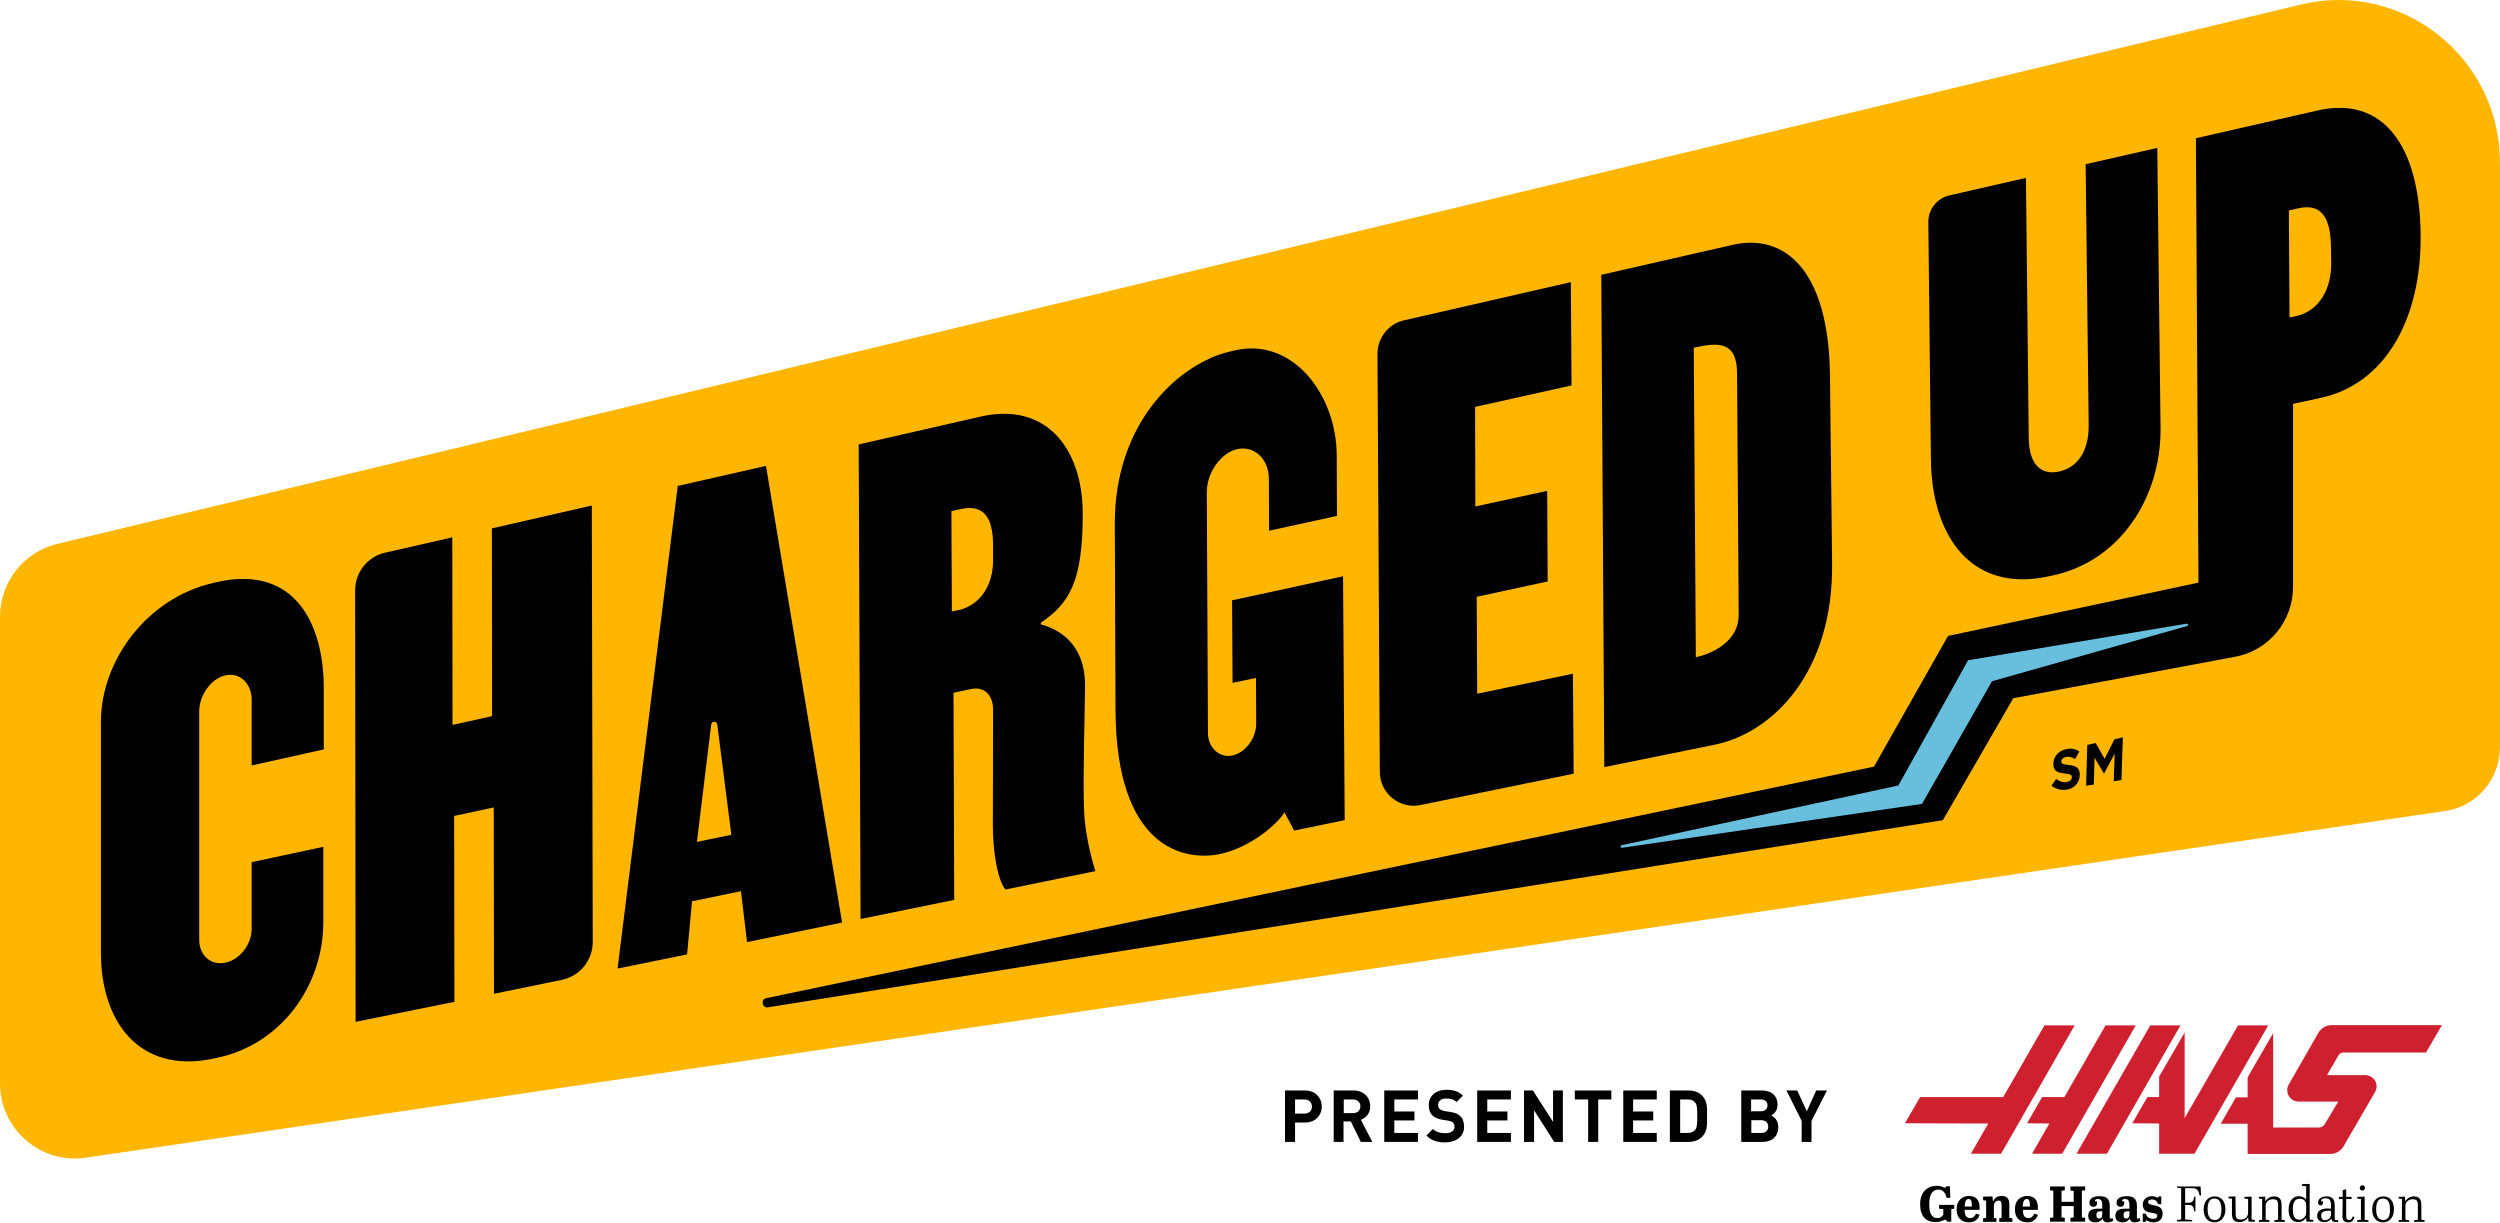
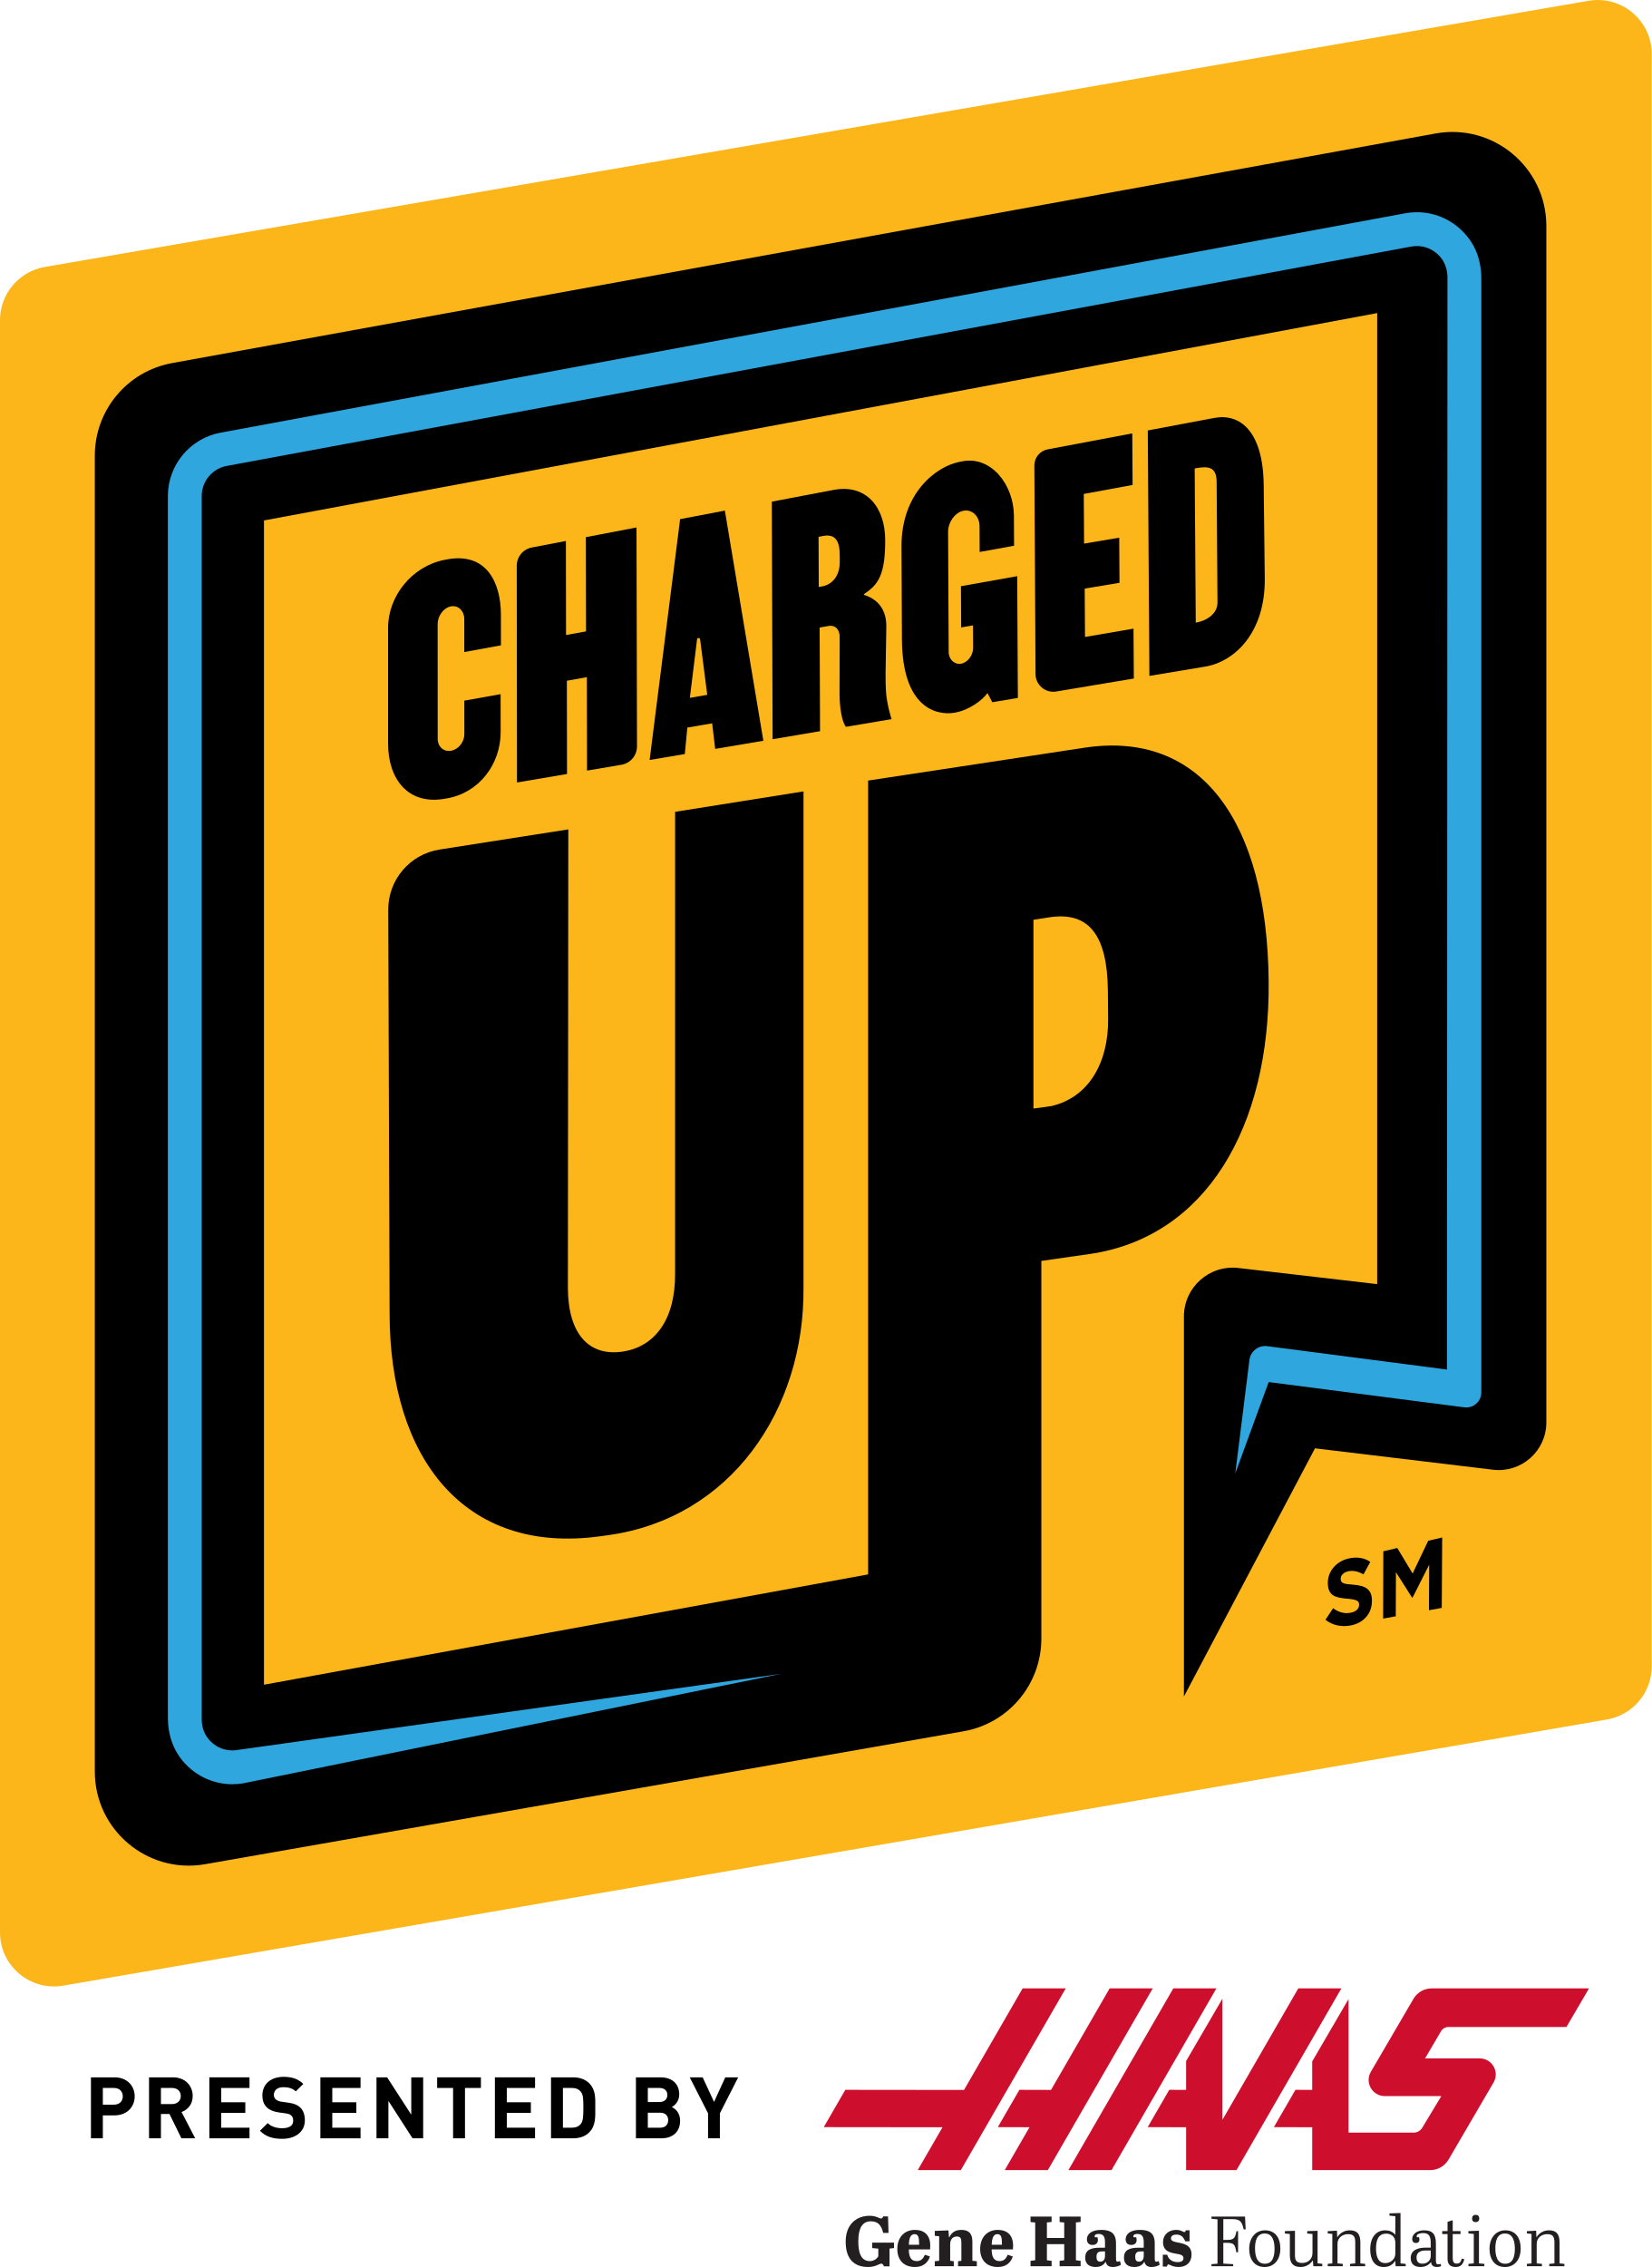
- <svg xmlns="http://www.w3.org/2000/svg" version="1.1" id="a" x="0px" y="0px" viewBox="0 0 452 221" xml:space="preserve" width="452" height="221">
-   <defs id="defs113" />
-   <style type="text/css" id="style2">
- 	.st0{fill:#FFB600;}
- 	.st1{fill:#68BFDD;}
- 	.st2{fill:#CE202F;}
- </style>
-   <path class="st0" d="M 10.328,98.346 416.023,0.812 C 434.35,-3.581 452,10.407 452,29.428 V 135.066 c 0,5.8 -4.233,10.747 -9.904,11.557 L 15.449,209.315 C 7.322,210.509 0,204.154 0,195.881 V 111.567 C 0,105.255 4.275,99.796 10.328,98.346 Z" id="path4" style="stroke-width:0.425" />
-   <g id="g20" transform="matrix(0.4232606,0,0,0.4264735,-4.78284,-2.983902)">
-     <path d="m 118.8,331.5 v -27.9 c 0,-6.7 -5,-11.7 -11.2,-10.3 -6.2,1.4 -11.2,8.5 -11.2,15.2 v 96.9 c 0,6.7 5,11 11.2,9.7 6.2,-1.3 11.2,-7.7 11.2,-14.4 v -28.2 l 30.6,-6.5 v 32 c 0,26.7 -17.8,51.8 -45.6,57.5 l -1.9,0.4 C 71,462.1 54.4,440.5 54.4,410.8 v -97.7 c 0,-26.3 19.9,-52.5 47.7,-58.9 l 1.6,-0.4 c 34,-7.7 45.9,18.3 45.9,44.9 v 26 z" id="path6" />
-     <path d="m 251.3,422.4 -29,5.9 -0.1,-79 -16.9,3.6 0.1,78.8 -42.2,8.5 -0.2,-182.9 c 0,-7.7 5.3,-14.3 12.8,-16 l 28.7,-6.5 0.1,79.5 16.9,-3.7 -0.1,-79.6 42.7,-9.7 0.4,185 c 0,7.8 -5.5,14.5 -13.2,16.1 z" id="path8" />
-     <path d="m 330.4,406.4 -2.6,-21.6 -20.9,4.3 -2.1,22.5 -29.7,6 25.7,-204.6 37.7,-8.5 32.5,193.6 z m -15.3,-92.3 -6.1,49.8 14.7,-3 -6,-46.7 c -0.2,-1.6 -2.4,-1.6 -2.6,-0.1 z" id="path10" />
-     <path d="m 378.1,195.4 52.1,-11.8 c 27.8,-6.3 43.4,13.3 43.6,40.7 0.1,29.5 -5.8,38.5 -17.9,46.7 v 0.7 c 12.2,3.3 19.1,12.4 18.9,26.5 -0.8,40.9 -0.7,44.7 -0.4,52.7 0.4,11.9 4.8,25.4 4.8,25.4 l -38.4,7.8 c -3.8,-4.5 -5.4,-17.8 -5.4,-27.2 l 0.1,-49 c 0,-6.3 -3.8,-10 -9.4,-8.8 l -7.5,1.6 0.3,87.8 -40,8.1 z m 43.7,70 c 8.7,-2.6 13.7,-10.7 13.7,-20.8 v -6.3 c 0,-12.6 -4.4,-17.5 -13.8,-15.5 l -4,0.9 0.2,42.5 z" id="path12" />
-     <path d="m 585.7,354.7 -21.6,4.4 -4.1,-7.7 c -4,6.1 -15.6,15.2 -27.8,17.7 -15,3 -44.1,-2.3 -44.4,-61 l -0.3,-78.7 c -0.2,-44.3 28.4,-68.7 49.3,-73.4 l 2.2,-0.5 c 24.3,-5.5 43.2,18.6 43.3,44.6 l 0.1,25.6 -29,6.3 -0.1,-22 c 0,-8.5 -6.3,-14.2 -13.5,-12.6 -6.9,1.5 -13.1,10 -13,18.4 l 0.5,102 c 0,6.3 5,10.6 10.4,9.5 5.6,-1.2 10.3,-7.4 10.2,-13.8 l -0.1,-19.1 -10,2.1 -0.2,-35 47.4,-10.2 z" id="path14" />
-     <path d="m 641.5,221.7 30.7,-6.6 0.2,38.4 -30.3,6.5 0.2,41.1 40.9,-8.5 0.3,42.4 -65.5,13.3 c -8.9,1.8 -17.3,-5 -17.3,-14.1 l -1,-177.2 c 0,-6.8 4.7,-12.7 11.3,-14.2 l 71.3,-16.2 0.3,43.8 -41.2,9.1 z" id="path16" />
-     <path d="m 793.9,245.5 c 0.7,46.5 -25.4,72.2 -50.1,77.2 l -47.2,9.5 -1.3,-208.7 56.1,-12.7 c 21.5,-4.9 41.3,9.6 41.6,56.2 z m -58.2,40.1 c 8.7,-1.8 18.4,-7.8 18.3,-17.9 l -0.7,-102.5 c -0.1,-13.4 -7.6,-13.2 -18.5,-10.8 z" id="path18" />
+ <svg xmlns="http://www.w3.org/2000/svg" id="Layer_1" data-name="Layer 1" viewBox="0 0 556.364 763.513">
+   <defs>
+     <style>
+       .cls-1 {
+         fill: #fcb619;
+       }
+ 
+       .cls-2 {
+         fill: #ce0e2d;
+       }
+ 
+       .cls-3 {
+         fill: #2fa6de;
+       }
+ 
+       .cls-4 {
+         fill: #231f20;
+       }
+     </style>
+   </defs>
+   <path class="cls-1" d="m541.247,579.119L21.304,668.754c-11.13,1.919-21.304-6.652-21.304-17.946V107.85c0-8.864,6.382-16.44,15.117-17.946L535.059.27c11.13-1.919,21.304,6.652,21.304,17.946v542.958c0,8.864-6.382,16.44-15.117,17.946Z" />
+   <path d="m191.284,433.965c.126,15.518,7.242,22.81,18.252,21.271,11.012-1.538,17.988-10.812,17.858-26.357l.007-155.463,43.248-6.877-.004,167.188c.356,41.017-24.473,77.665-65.891,83.324l-2.644.362c-45.825,6.29-70.88-26.401-70.88-75.097l-.453-135.93c-.034-10.094,7.306-18.701,17.279-20.263l43.37-6.789-.142,154.63Z" />
+   <path d="m483.516,44.963L57.951,122.287c-15.065,2.737-26.016,15.858-26.016,31.169v443.195c0,19.683,17.761,34.602,37.148,31.204l255.468-44.773c15.155-2.656,26.211-15.818,26.211-31.204v-127.205l16.186-2.32c39.178-5.6,60.858-42.726,60.381-91.885-.523-53.866-22.837-84.556-61.968-78.654l-72.953,11.08v267.359l-203.492,37.153V175.282l374.963-69.837v327.042l-46.754-5.434c-9.768-1.135-18.342,6.5-18.342,16.333v127.985l44.147-83.582,59.967,7.203c9.554,1.148,17.963-6.312,17.963-15.934V76.132c0-19.763-17.898-34.702-37.343-31.169Zm-129.957,263.965c13.195-1.961,19.436,5.993,19.612,24.774l.088,9.391c.142,15.129-6.801,26.587-19.113,29.426l-6.049.834v-63.574l5.463-.851Z" />
+   <g>
+     <path d="m156.391,219.607l-.008-11.133c-.002-2.683-1.997-4.723-4.488-4.254-2.492.468-4.484,3.251-4.482,5.927l.018,38.667c.001,2.676,1.998,4.469,4.493,4.034,2.495-.435,4.489-2.929,4.487-5.611l-.008-11.267,12.219-2.183.013,12.784c.011,10.632-7.094,20.451-18.2,22.338l-.749.127c-12.354,2.1-18.968-6.763-18.968-18.616v-39.022c0-10.521,7.969-20.713,19.052-22.847l.623-.12c13.573-2.61,18.316,7.92,18.327,18.552l.011,10.363-12.338,2.26Z" />
+     <path d="m209.321,257.567l-11.595,1.966-.056-31.468-6.733,1.201.051,31.411-16.846,2.861-.085-72.951c-.004-3.051,2.111-5.625,5.091-6.195l11.465-2.195.051,31.68,6.73-1.229-.057-31.738,17.06-3.261.165,73.686c.007,3.107-2.186,5.716-5.24,6.233Z" />
+     <path d="m240.902,252.221l-1.024-8.611-8.359,1.433-.85,8.908-11.855,2.007,10.275-81.116,15.068-2.873,12.967,77.511-16.222,2.74Zm-6.11-36.911l-2.426,19.726,5.862-1.021-2.403-18.674c-.078-.608-.959-.635-1.033-.032Z" />
+     <path d="m259.971,168.958l20.796-3.955c11.082-2.105,17.349,5.908,17.396,16.775.051,11.703-2.304,15.195-7.155,18.298v.278c4.872,1.493,7.633,5.181,7.533,10.776-.304,16.226-.297,17.758-.158,20.941.146,4.716,1.918,10.134,1.918,10.134l-15.349,2.584c-1.506-1.829-2.151-7.135-2.166-10.881l.047-19.447c-.01-2.498-1.513-4.035-3.757-3.636l-2.992.532.133,34.904-15.973,2.694-.273-79.996Zm17.431,28.438c3.489-.911,5.471-4.048,5.455-8.072l-.01-2.498c-.02-4.995-1.773-7.03-5.51-6.335l-1.619.301.064,16.897,1.62-.294Z" />
+     <path d="m342.853,235.058l-8.61,1.444-1.64-3.101c-1.611,2.381-6.215,5.824-11.081,6.639-5.99,1.004-17.616-1.514-17.721-24.813l-.141-31.251c-.079-17.579,11.344-26.87,19.687-28.453l.871-.165c9.713-1.842,17.245,8.014,17.301,18.299l.055,10.144-11.59,2.1-.045-8.709c-.017-3.371-2.523-5.719-5.388-5.188-2.741.508-5.218,3.772-5.202,7.133l.198,40.485c.012,2.521,2.019,4.28,4.139,3.916,2.245-.386,4.106-2.813,4.093-5.34l-.039-7.581-3.99.698-.069-13.884,18.947-3.382.224,41.009Z" />
+     <path d="m365.15,183.082l11.839-1.995.095,15.201-11.718,1.939.098,16.301,16.34-2.803.108,16.796-26.179,4.38c-3.569.598-6.909-2.21-6.929-5.825l-.394-70.273c-.015-2.693,1.858-4.967,4.504-5.467l28.47-5.372.111,17.366-16.444,3.027.1,16.726Z" />
+     <path d="m426.013,194.646c.262,18.403-10.16,28.21-20.018,29.853l-18.843,3.145-.54-82.667,22.415-4.219c8.592-1.615,16.493,4.396,16.63,22.82l.356,31.068Zm-23.244,15.062c3.492-.596,7.348-2.833,7.32-6.847l-.287-40.572c-.038-5.305-3.031-5.328-7.391-4.525l.358,51.944Z" />
  </g>
-   <path d="m 366.798,79.198 c 0.042,4.691 2.159,6.781 5.46,6.056 3.301,-0.682 5.418,-3.625 5.375,-8.359 l -0.55,-47.211 12.952,-2.943 0.593,50.75 c 0.085,12.453 -7.322,24.096 -19.766,26.612 l -0.804,0.171 C 356.301,107.089 349.19,96.811 349.105,82.908 l -0.466,-42.69 c -0.042,-2.346 1.566,-4.393 3.852,-4.904 l 13.798,-3.156 z" id="path22" style="stroke-width:0.425" />
-   <path d="m 419.07,19.96 -22.052,5.032 0.466,80.348 -45.289,9.638 -13.375,23.627 -200.372,41.88 c -1.016,0.341 -0.55,1.919 0.508,1.621 l 212.308,-33.819 12.74,-22.049 40.167,-7.506 c 6.053,-1.151 10.412,-6.44 10.412,-12.624 V 73.014 l 4.952,-1.066 c 11.767,-2.516 18.243,-14.33 18.116,-29.341 -0.127,-16.419 -6.857,-25.29 -18.581,-22.646 z m -3.386,37.061 -1.735,0.384 -0.127,-19.362 1.735,-0.384 c 3.979,-0.896 5.841,1.407 5.883,7.122 l 0.042,2.857 c 0,4.606 -2.074,8.231 -5.799,9.382 z" id="path24" style="stroke-width:0.425" />
-   <path class="st1" d="m 395.325,112.761 -39.49,6.61 -12.613,22.646 -50.029,10.79 c -0.296,0.085 -0.212,0.512 0.085,0.469 l 54.22,-7.932 12.655,-22.177 35.258,-9.979 c 0.296,-0.043 0.212,-0.469 -0.085,-0.426 z" id="path26" style="stroke-width:0.425" />
-   <g id="g50" transform="matrix(0.4232606,0,0,0.4264735,-4.78284,-2.983902)">
-     <path d="m 568.7,482.9 h -4.2 v 8.2 h -4.3 v -21.8 h 8.5 c 4.5,0 7.2,3.1 7.2,6.8 0,3.7 -2.7,6.8 -7.2,6.8 z m -0.2,-9.8 h -4 v 6 h 4 c 1.9,0 3.2,-1.2 3.2,-3 0,-1.8 -1.3,-3 -3.2,-3 z" id="path28" />
-     <path d="m 592.6,491.1 -4.3,-8.7 h -3.1 v 8.7 H 581 v -21.8 h 8.5 c 4.4,0 7.1,3 7.1,6.7 0,3.1 -1.9,5 -4,5.7 l 4.9,9.4 z m -3.3,-18 h -4 v 5.8 h 4 c 1.9,0 3.1,-1.2 3.1,-2.9 0,-1.7 -1.3,-2.9 -3.1,-2.9 z" id="path30" />
-     <path d="M 602.6,491.1 V 469.3 H 617 v 3.8 h -10.1 v 5.1 h 8.6 v 3.8 h -8.6 v 5.3 H 617 v 3.8 z" id="path32" />
-     <path d="m 628.6,491.3 c -3.3,0 -5.8,-0.7 -8,-2.9 l 2.8,-2.8 c 1.4,1.4 3.2,1.8 5.3,1.8 2.5,0 3.9,-1 3.9,-2.7 0,-0.8 -0.2,-1.4 -0.7,-1.8 -0.4,-0.4 -0.9,-0.6 -1.9,-0.8 l -2.6,-0.4 c -1.9,-0.3 -3.2,-0.9 -4.2,-1.8 -1,-1 -1.6,-2.5 -1.6,-4.3 0,-3.9 2.9,-6.6 7.6,-6.6 3,0 5.2,0.7 7,2.5 l -2.7,2.7 c -1.4,-1.3 -3,-1.5 -4.5,-1.5 -2.3,0 -3.4,1.2 -3.4,2.8 0,0.5 0.2,1.1 0.6,1.6 0.4,0.4 1.1,0.7 2,0.9 l 2.6,0.4 c 2,0.3 3.2,0.8 4.2,1.7 1.2,1.1 1.7,2.7 1.7,4.6 0,4.2 -3.5,6.6 -8.1,6.6 z" id="path34" />
-     <path d="m 642.3,491.1 v -21.8 h 14.4 v 3.8 h -10.1 v 5.1 h 8.6 v 3.8 h -8.6 v 5.3 h 10.1 v 3.8 z" id="path36" />
-     <path d="m 675.2,491.1 -8.6,-13.4 v 13.4 h -4.3 v -21.8 h 3.8 l 8.6,13.3 v -13.3 h 4.2 v 21.8 z" id="path38" />
-     <path d="m 694,473.1 v 18 h -4.3 v -18 H 684 v -3.8 h 15.6 v 3.8 z" id="path40" />
-     <path d="M 704.7,491.1 V 469.3 H 719 v 3.8 h -10.1 v 5.1 h 8.6 v 3.8 h -8.6 v 5.3 H 719 v 3.8 z" id="path42" />
-     <path d="m 738.3,489 c -1.4,1.4 -3.5,2.1 -5.8,2.1 h -7.9 v -21.8 h 7.9 c 2.3,0 4.3,0.6 5.8,2.1 2.5,2.5 2.2,5.5 2.2,8.7 0,3.2 0.3,6.5 -2.2,8.9 z m -2.9,-14.6 c -0.7,-0.9 -1.7,-1.3 -3.2,-1.3 H 729 v 14.2 h 3.2 c 1.5,0 2.5,-0.5 3.2,-1.3 0.8,-1 0.9,-2.5 0.9,-5.8 0,-3.3 -0.1,-4.8 -0.9,-5.8 z" id="path44" />
-     <path d="m 764.2,491.1 h -9.1 v -21.8 h 8.8 c 4.3,0 6.7,2.4 6.7,6.1 0,2.4 -1.6,4 -2.7,4.5 1.3,0.6 3,2 3,4.9 0,4.1 -2.8,6.3 -6.7,6.3 z m -0.7,-18 h -4.2 v 5 h 4.2 c 1.8,0 2.8,-1 2.8,-2.5 0,-1.5 -1,-2.5 -2.8,-2.5 z m 0.3,8.8 h -4.4 v 5.4 h 4.4 c 1.9,0 2.8,-1.2 2.8,-2.7 0,-1.5 -0.9,-2.6 -2.8,-2.7 z" id="path46" />
-     <path d="m 785.1,482.2 v 8.9 h -4.2 v -8.9 l -6.5,-12.9 h 4.6 l 4.1,8.8 4,-8.8 h 4.6 z" id="path48" />
+   <g>
+     <path d="m446.462,545.527l2.571-3.88c1.779,1.272,3.642,1.946,5.9,1.512,1.779-.341,2.853-1.342,2.856-2.645v-.064c.002-1.239-.675-1.738-3.979-2.017-3.985-.311-6.556-.989-6.555-5.295v-.062c0-3.935,2.889-7.217,6.939-8.17,2.889-.68,5.35-.238,7.357,1.12l-2.272,4.217c-1.752-.979-3.476-1.416-5.147-1.04-1.67.376-2.547,1.419-2.548,2.483v.063c-.001,1.44.846,1.726,4.267,1.968,4.014.323,6.271,1.483,6.262,5.4v.064c-.011,4.462-3.008,7.51-7.269,8.285-2.991.544-6.01-.058-8.381-1.939Z" />
+     <path d="m465.949,522.464l4.702-1.103,5.167,8.585,5.254-11.029,4.701-1.103-.139,23.715-4.317.788.08-15.333-5.617,11.113-.113.022-5.472-8.612-.054,14.85-4.261.778.069-22.671Z" />
  </g>
-   <g id="g56" transform="matrix(0.4232606,0,0,0.4264735,-4.78284,-2.983902)">
-     <path d="m 887.6,340.1 2,-2.9 c 1.3,1 2.8,1.6 4.5,1.3 1.4,-0.2 2.2,-1 2.2,-2 v 0 c 0,-1 -0.5,-1.3 -3,-1.6 -3,-0.3 -5,-0.9 -4.9,-4.2 v 0 c 0.1,-3 2.3,-5.5 5.5,-6.1 2.2,-0.5 4.1,-0.1 5.6,1 l -1.8,3.2 c -1.3,-0.8 -2.6,-1.2 -3.9,-0.9 -1.3,0.3 -2,1 -2,1.8 v 0 c 0,1.1 0.6,1.3 3.2,1.6 3.1,0.3 4.8,1.3 4.7,4.3 v 0 c -0.1,3.4 -2.5,5.7 -5.7,6.2 -2.3,0.3 -4.6,-0.3 -6.4,-1.7 z" id="path52" />
-     <path d="m 902.9,322.8 3.6,-0.8 3.8,6.7 4.2,-8.3 3.6,-0.8 -0.6,18.1 -3.3,0.5 0.4,-11.7 -4.5,8.4 H 910 l -4,-6.7 -0.3,11.4 -3.3,0.5 z" id="path54" />
+   <path class="cls-3" d="m78.249,600.921c-6.787,0-13.339-3.181-17.591-8.984-2.818-3.846-4.113-8.605-4.113-13.373V167.07c0-10.469,7.471-19.45,17.765-21.355l398.971-73.883c8.365-1.546,16.975,1.871,22.031,9.273,2.522,3.693,3.642,8.172,3.642,12.644v375.213c0,3.055-2.684,5.414-5.714,5.023l-65.905-8.508-11.26,30.787,4.775-38.246c.367-2.941,3.057-5.022,5.996-4.64l60.543,7.884.168-367.714c0-2.536-.77-5.064-2.411-6.998-2.456-2.895-6.164-4.177-9.791-3.512L76.386,156.921c-4.893.906-8.444,5.174-8.444,10.151v411.917c0,2.076.52,4.152,1.676,5.876,2.36,3.518,6.414,5.194,10.384,4.511,0,0,183.777-25.771,182.981-25.618l-181.063,36.852c-1.223.208-2.452.312-3.671.312Z" />
+   <g>
+     <path d="m38.591,712.442h-3.949v7.73h-4.01v-20.536h7.959c4.241,0,6.779,2.914,6.779,6.403s-2.538,6.403-6.779,6.403m-.201-9.229h-3.748v5.623h3.748c1.817,0,2.97-1.123,2.97-2.798s-1.154-2.826-2.97-2.826" />
+     <path d="m61.101,720.172l-4.01-8.192h-2.884v8.192h-4.007v-20.536h8.045c4.183,0,6.663,2.856,6.663,6.289,0,2.884-1.761,4.673-3.751,5.394l4.587,8.853h-4.643Zm-3.115-16.959h-3.779v5.422h3.779c1.759,0,2.912-1.125,2.912-2.711s-1.153-2.711-2.912-2.711" />
+     <polygon points="70.512 720.173 70.512 699.636 84.039 699.636 84.039 703.214 74.522 703.214 74.522 708.031 82.626 708.031 82.626 711.607 74.522 711.607 74.522 716.595 84.039 716.595 84.039 720.173 70.512 720.173" />
+     <path d="m95.068,720.345c-3.113,0-5.479-.663-7.499-2.709l2.597-2.597c1.299,1.299,3.055,1.731,4.96,1.731,2.366,0,3.634-.895,3.634-2.539,0-.722-.201-1.329-.635-1.73-.404-.376-.866-.577-1.817-.719l-2.48-.348c-1.759-.259-3.057-.808-3.979-1.702-.981-.981-1.471-2.307-1.471-4.035,0-3.664,2.711-6.231,7.151-6.231,2.828,0,4.876.691,6.637,2.391l-2.541,2.511c-1.296-1.24-2.854-1.413-4.211-1.413-2.132,0-3.171,1.182-3.171,2.594,0,.521.173,1.07.605,1.471.404.376,1.067.694,1.903.808l2.424.348c1.875.259,3.057.777,3.923,1.583,1.095,1.042,1.586,2.541,1.586,4.358,0,3.979-3.318,6.228-7.615,6.228" />
+     <polygon points="107.915 720.173 107.915 699.636 121.441 699.636 121.441 703.214 111.925 703.214 111.925 708.031 120.028 708.031 120.028 711.607 111.925 711.607 111.925 716.595 121.441 716.595 121.441 720.173 107.915 720.173" />
+     <polygon points="138.958 720.173 130.827 707.569 130.827 720.173 126.817 720.173 126.817 699.636 130.395 699.636 138.526 712.211 138.526 699.636 142.536 699.636 142.536 720.173 138.958 720.173" />
+     <polygon points="156.623 703.213 156.623 720.172 152.613 720.172 152.613 703.213 147.249 703.213 147.249 699.636 161.987 699.636 161.987 703.213 156.623 703.213" />
+     <polygon points="166.697 720.173 166.697 699.636 180.223 699.636 180.223 703.214 170.707 703.214 170.707 708.031 178.81 708.031 178.81 711.607 170.707 711.607 170.707 716.595 180.223 716.595 180.223 720.173 166.697 720.173" />
+     <path d="m198.435,718.211c-1.354,1.355-3.288,1.962-5.422,1.962h-7.412v-20.537h7.412c2.134,0,4.068.607,5.422,1.962,2.308,2.307,2.076,5.133,2.076,8.22s.231,6.086-2.076,8.393m-2.798-13.729c-.694-.836-1.616-1.268-3.001-1.268h-3.027v13.381h3.027c1.385,0,2.307-.434,3.001-1.268.75-.925.866-2.394.866-5.509s-.117-4.414-.866-5.336" />
+     <path d="m222.795,720.172h-8.596v-20.537h8.248c4.012,0,6.347,2.251,6.347,5.77,0,2.28-1.499,3.748-2.538,4.239,1.24.577,2.826,1.875,2.826,4.615,0,3.837-2.622,5.913-6.287,5.913m-.663-16.959h-3.923v4.729h3.923c1.703,0,2.653-.951,2.653-2.363s-.95-2.366-2.653-2.366m.259,8.335h-4.183v5.049h4.183c1.817,0,2.683-1.153,2.683-2.538s-.866-2.51-2.683-2.51" />
+     <polygon points="242.476 711.751 242.476 720.172 238.496 720.172 238.496 711.751 232.324 699.637 236.679 699.637 240.514 707.914 244.293 699.637 248.65 699.637 242.476 711.751" />
  </g>
-   <g id="g108" transform="matrix(0.4232606,0,0,0.4264735,-4.78284,-2.983902)">
-     <g id="g94">
-       <path d="m 835.4,517.5 c 0,3.4 0.8,5.9 3.5,5.9 1.1,0 2.1,-0.6 2.5,-1.5 v -2.3 l -1.8,-0.2 v -1.6 h 6.5 v 1.6 l -1.3,0.2 v 5.3 H 843 c -0.2,-0.4 -0.3,-0.8 -0.8,-0.8 -0.7,0 -1.7,1 -4,1 -4.1,0 -6.7,-2.3 -6.7,-7.6 0,-5.3 3.2,-7.8 7.2,-7.8 2,0 2.8,0.8 3.4,0.8 0.3,0 0.5,-0.2 0.6,-0.6 h 1.5 l 0.2,4.9 h -1.6 c -0.6,-2.5 -1.7,-3.5 -3.7,-3.5 -2.6,0.2 -3.7,2.4 -3.7,6.2 z" id="path58" />
-       <path d="m 852.3,514 c 2.7,0 4.6,1.5 4.6,4.7 0,0.3 0,0.8 0,1.2 h -6.4 c 0,2 0.5,3.5 2.4,3.5 1.3,0 1.9,-0.8 2.5,-1.9 l 1.5,0.5 c -0.6,2 -2.2,3.2 -4.5,3.2 -3.5,0 -5.3,-2.2 -5.3,-5.4 -0.1,-3.7 2.2,-5.7 5.2,-5.8 z m 1.3,4.5 v -0.4 c 0,-1.9 -0.3,-2.8 -1.4,-2.8 -1.2,0 -1.6,1.4 -1.7,3.2 z" id="path60" />
-       <path d="m 862.4,514.2 0.2,2 h 0.1 c 0.5,-1.1 1.5,-2.2 3.6,-2.2 2.1,0 3.3,1 3.3,3.5 v 5.8 l 1.3,0.2 v 1.5 h -5.6 v -1.5 l 1,-0.2 v -5.4 c 0,-1.2 -0.2,-1.9 -1.3,-1.9 -1.1,0 -2,0.7 -2,2.4 v 4.9 l 1.1,0.2 v 1.5 h -5.7 v -1.5 l 1.3,-0.2 V 516 l -1.3,-0.2 v -1.5 z" id="path62" />
-       <path d="m 877.2,514 c 2.7,0 4.6,1.5 4.6,4.7 0,0.3 0,0.8 0,1.2 h -6.4 c 0,2 0.5,3.5 2.4,3.5 1.3,0 1.9,-0.8 2.5,-1.9 l 1.5,0.5 c -0.6,2 -2.2,3.2 -4.5,3.2 -3.5,0 -5.3,-2.2 -5.3,-5.4 -0.1,-3.7 2.1,-5.7 5.2,-5.8 z m 1.2,4.5 v -0.4 c 0,-1.9 -0.3,-2.8 -1.4,-2.8 -1.2,0 -1.6,1.4 -1.7,3.2 z" id="path64" />
-       <path d="m 891.9,516.5 h 5.2 v -4.6 l -1.4,-0.2 V 510 h 6.3 v 1.6 l -1.4,0.2 v 11.3 l 1.4,0.2 v 1.6 h -6.3 v -1.6 l 1.4,-0.2 v -4.8 h -5.2 v 4.8 l 1.4,0.2 v 1.6 H 887 v -1.6 l 1.4,-0.2 V 511.8 L 887,511.6 V 510 h 6.3 v 1.6 l -1.4,0.2 z" id="path66" />
-       <path d="m 909.3,519.4 v -1.5 c 0,-1.6 -0.4,-2.6 -1.9,-2.6 -0.6,0 -1.2,0.2 -1.2,0.7 0,0.1 0,0.2 0,0.3 h 0.8 c 0.1,0.3 0.1,0.6 0.1,0.8 0,0.8 -0.5,1.5 -1.6,1.5 -1.1,0 -1.7,-0.7 -1.7,-1.7 0,-1.7 1.5,-2.8 4.3,-2.8 2.8,0 4.4,1 4.4,4 v 4.4 c 0,0.8 0,1.1 0.5,1.1 0.2,0 0.4,0 0.7,-0.2 l 0.3,1.1 c -0.4,0.3 -1.3,0.7 -2.4,0.7 -1.4,0 -1.9,-0.6 -2.2,-1.6 -0.4,0.7 -1.2,1.6 -3,1.6 -1.7,0 -3.1,-0.7 -3.1,-2.8 0,-2.3 1.6,-3 4.4,-3 z m 0,2.4 v -1.3 h -0.8 c -1.3,0 -1.7,0.5 -1.7,1.6 0,1 0.3,1.5 1.2,1.5 0.7,0 1.3,-0.5 1.3,-1.8 z" id="path68" />
-       <path d="m 920.9,519.4 v -1.5 c 0,-1.6 -0.4,-2.6 -1.9,-2.6 -0.6,0 -1.2,0.2 -1.2,0.7 0,0.1 0,0.2 0,0.3 h 0.8 c 0.1,0.3 0.1,0.6 0.1,0.8 0,0.8 -0.5,1.5 -1.6,1.5 -1.1,0 -1.7,-0.7 -1.7,-1.7 0,-1.7 1.5,-2.8 4.3,-2.8 2.8,0 4.4,1 4.4,4 v 4.4 c 0,0.8 0,1.1 0.5,1.1 0.2,0 0.4,0 0.7,-0.2 l 0.3,1.1 c -0.4,0.3 -1.3,0.7 -2.4,0.7 -1.4,0 -1.9,-0.6 -2.2,-1.6 -0.4,0.7 -1.2,1.6 -3,1.6 -1.7,0 -3.1,-0.7 -3.1,-2.8 0,-2.3 1.6,-3 4.4,-3 z m 0,2.4 v -1.3 h -0.8 c -1.3,0 -1.7,0.5 -1.7,1.6 0,1 0.3,1.5 1.2,1.5 0.7,0 1.3,-0.5 1.3,-1.8 z" id="path70" />
-       <path d="m 926.6,521.5 h 1.3 c 0.3,1.3 1.4,2.2 3.1,2.2 1.2,0 1.8,-0.4 1.8,-1.2 0,-1 -1,-1.1 -2.2,-1.3 -1.8,-0.3 -4,-0.7 -4,-3.5 0,-2.2 1.7,-3.6 4,-3.6 1,0 1.6,0.3 2,0.5 0.2,0.1 0.3,0.1 0.4,0.1 0.3,0 0.3,-0.2 0.4,-0.5 h 1.1 v 3.3 h -1.3 c -0.6,-1.4 -1.3,-2 -2.7,-2 -0.8,0 -1.6,0.3 -1.6,1.1 0,0.9 0.9,1 2.1,1.3 1.8,0.3 4.1,0.8 4.1,3.6 0,2.4 -1.6,3.7 -3.9,3.7 -1.3,0 -2.1,-0.4 -2.6,-0.7 -0.2,-0.1 -0.3,-0.1 -0.4,-0.1 -0.2,0 -0.3,0.2 -0.4,0.6 h -1.2 z" id="path72" />
-       <path d="m 951.3,510 0.2,3.8 h -0.6 c -0.6,-2.6 -1.3,-3.1 -3.6,-3.1 h -2.6 v 6.2 h 1.3 c 1.8,0 2.3,-0.7 2.6,-2.6 h 0.5 v 6.3 h -0.5 c -0.3,-2.3 -0.7,-2.8 -2.8,-2.8 h -1.1 v 6.2 l 3,0.2 v 0.6 h -6.5 v -0.6 L 943,524 v -13.3 l -1.8,-0.2 V 510 Z" id="path74" />
-       <path d="m 957.3,514.2 c 3,0 4.6,2.2 4.6,5.5 0,3.3 -1.8,5.5 -4.7,5.5 -2.9,0 -4.6,-2.2 -4.6,-5.5 0,-3.3 1.9,-5.5 4.7,-5.5 z m -0.1,0.9 c -2.4,0 -2.9,2.3 -2.9,4.5 0,2.2 0.5,4.6 3,4.6 2.5,0 2.9,-2.2 2.9,-4.5 0,-2.3 -0.6,-4.6 -3,-4.6 z" id="path76" />
-       <path d="m 966.3,521.7 c 0,1.5 0.4,2.3 2.2,2.3 1.8,0 3.1,-1 3.1,-3 v -5.7 l -1.6,-0.2 v -0.7 l 3.1,-0.1 v 9.7 l 1.4,0.2 v 0.7 h -2.7 l -0.2,-1.8 c -0.7,1 -1.9,2 -3.7,2 -2.3,0 -3.2,-1.2 -3.2,-3.5 v -6.4 l -1.5,-0.2 v -0.7 l 3,-0.1 z" id="path78" />
-       <path d="m 978.9,514.3 0.1,2 c 0.6,-1 1.9,-2.1 3.7,-2.1 2.3,0 3.2,1.2 3.2,3.7 v 6.2 l 1.4,0.2 v 0.7 h -4.5 v -0.7 l 1.6,-0.2 v -6.2 c 0,-1.7 -0.4,-2.5 -2.2,-2.5 -1.7,0 -3.1,1.1 -3.1,2.8 v 5.9 l 1.6,0.2 v 0.7 h -4.5 v -0.7 l 1.4,-0.2 v -8.8 l -1.4,-0.2 v -0.7 z" id="path80" />
-       <path d="m 996.4,515.5 v -5.6 l -1.8,-0.2 V 509 l 3.3,-0.1 V 524 l 1.6,0.2 v 0.7 h -3 l -0.1,-1.7 c -0.6,0.9 -1.6,1.9 -3.4,1.9 -2.8,0 -4.1,-2.2 -4.1,-5.3 0,-3.6 1.8,-5.7 4.5,-5.7 1.1,0.1 2.1,0.4 3,1.4 z m 0,5.7 v -3.3 c 0,-2 -1.4,-2.7 -2.7,-2.7 -2.3,0 -3,1.8 -3,4.5 0,2 0.4,4.4 2.8,4.4 1.4,-0.1 2.9,-1.3 2.9,-2.9 z" id="path82" />
-       <path d="M 1007,519.4 V 518 c 0,-1.9 -0.5,-3 -2.2,-3 -0.6,0 -2,0.1 -2,1 0,0.1 0,0.2 0,0.3 h 0.7 c 0.1,0.2 0.1,0.5 0.1,0.7 0,0.7 -0.5,1 -1,1 -0.6,0 -1.1,-0.4 -1.1,-1.2 0,-1.5 1.4,-2.6 3.6,-2.6 2.5,0 3.5,1.1 3.5,4 v 4.9 c 0,1 0.2,1.2 0.7,1.2 0.2,0 0.5,0 0.7,-0.1 l 0.2,0.7 c -0.4,0.2 -0.7,0.2 -1.2,0.2 -1,0 -1.7,-0.4 -1.8,-1.5 -0.8,1.1 -2,1.5 -3.1,1.5 -1.6,0 -3,-0.7 -3,-2.7 0,-2.3 2,-3.1 4.6,-3.1 z m 0,2.5 v -1.6 h -1.4 c -2.1,0 -2.8,0.9 -2.8,2.1 0,1.2 0.6,1.9 1.8,1.9 1.1,-0.1 2.4,-0.9 2.4,-2.4 z" id="path84" />
-       <path d="m 1012,515.3 h -1.6 v -0.9 h 1.6 v -2.8 l 1.3,-0.4 h 0.2 v 3.2 h 2.3 v 0.9 h -2.3 v 7.2 c 0,1.2 0.3,1.7 1.2,1.7 0.8,0 1.2,-0.3 1.6,-1.5 l 0.7,0.2 c -0.4,1.7 -1.2,2.3 -2.6,2.3 -1.7,0 -2.5,-0.8 -2.5,-2.4 z" id="path86" />
-       <path d="m 1021.4,514.3 v 9.8 l 1.6,0.2 v 0.7 h -4.8 v -0.7 l 1.6,-0.2 v -8.8 l -1.6,-0.2 v -0.7 z m -1,-4.8 c 0.6,0 1.1,0.2 1.1,1.1 0,0.7 -0.4,1.1 -1.1,1.1 -0.8,0 -1.1,-0.4 -1.1,-1 0.1,-0.7 0.4,-1.2 1.1,-1.2 z" id="path88" />
-       <path d="m 1029.3,514.2 c 3,0 4.6,2.2 4.6,5.5 0,3.3 -1.8,5.5 -4.7,5.5 -2.9,0 -4.6,-2.2 -4.6,-5.5 0,-3.3 1.9,-5.5 4.7,-5.5 z m -0.1,0.9 c -2.4,0 -2.9,2.3 -2.9,4.5 0,2.2 0.5,4.6 3,4.6 2.5,0 2.9,-2.2 2.9,-4.5 0,-2.3 -0.5,-4.6 -3,-4.6 z" id="path90" />
-       <path d="m 1038.6,514.3 0.1,2 c 0.6,-1 1.9,-2.1 3.7,-2.1 2.3,0 3.2,1.2 3.2,3.7 v 6.2 l 1.4,0.2 v 0.7 h -4.5 v -0.7 l 1.6,-0.2 v -6.2 c 0,-1.7 -0.4,-2.5 -2.2,-2.5 -1.7,0 -3.1,1.1 -3.1,2.8 v 5.9 l 1.6,0.2 v 0.7 h -4.5 v -0.7 l 1.4,-0.2 v -8.8 l -1.4,-0.2 v -0.7 z" id="path92" />
+   <g>
+     <g>
+       <path class="cls-4" d="m289.107,754.864c0,3.799.884,6.666,3.895,6.666,1.243,0,2.318-.693,2.843-1.624v-2.581l-2.055-.192v-1.816h7.336v1.816l-1.506.167v5.998h-1.888c-.167-.453-.358-.907-.86-.907-.789,0-1.912,1.122-4.445,1.122-4.612,0-7.575-2.557-7.575-8.53,0-5.783,3.561-8.722,8.101-8.722,2.199,0,3.107.907,3.847.907.358,0,.503-.263.669-.693h1.649l.167,5.545h-1.792c-.717-2.82-1.911-3.896-4.205-3.896-2.891,0-4.182,2.461-4.182,6.74Z" />
+       <path class="cls-4" d="m308.172,751.016c3.059,0,5.162,1.649,5.162,5.281,0,.311-.024.956-.048,1.29h-7.169c.025,2.223.526,3.942,2.677,3.942,1.482,0,2.175-.86,2.749-2.15l1.696.597c-.717,2.246-2.485,3.537-5.042,3.537-3.871,0-5.951-2.437-5.951-6.045,0-4.11,2.534-6.452,5.927-6.452Zm1.41,4.994v-.429c0-2.175-.311-3.131-1.553-3.131-1.41,0-1.84,1.578-1.888,3.56h3.441Z" />
+       <path class="cls-4" d="m319.473,751.183l.168,2.271h.143c.597-1.219,1.625-2.438,4.038-2.438,2.366,0,3.705,1.099,3.705,3.895v6.5l1.505.168v1.672h-6.331v-1.672l1.122-.168v-6.022c0-1.29-.167-2.15-1.481-2.15-1.29,0-2.293.764-2.293,2.7v5.472l1.218.168v1.672h-6.404v-1.672l1.481-.168v-8.244l-1.481-.167v-1.649l4.612-.168Z" />
+       <path class="cls-4" d="m336.078,751.016c3.059,0,5.162,1.649,5.162,5.281,0,.311-.024.956-.048,1.29h-7.169c.025,2.223.526,3.942,2.677,3.942,1.482,0,2.175-.86,2.748-2.15l1.697.597c-.717,2.246-2.485,3.537-5.042,3.537-3.871,0-5.951-2.437-5.951-6.045,0-4.11,2.534-6.452,5.927-6.452Zm1.41,4.994v-.429c0-2.175-.311-3.131-1.553-3.131-1.41,0-1.84,1.578-1.888,3.56h3.441Z" />
+       <path class="cls-4" d="m352.635,753.74h5.831v-5.209l-1.553-.168v-1.839h7.073v1.816l-1.578.168v12.737l1.578.192v1.816h-7.073v-1.816l1.553-.192v-5.424h-5.831v5.424l1.578.192v1.816h-7.098v-1.816l1.578-.192v-12.713l-1.578-.168v-1.839h7.098v1.816l-1.578.168v5.233Z" />
+       <path class="cls-4" d="m372.203,757.014v-1.721c0-1.839-.431-2.914-2.127-2.914-.718,0-1.363.167-1.363.788,0,.096.024.215.047.335h.908c.072.311.143.646.143.932,0,.956-.597,1.649-1.839,1.649-1.29,0-1.864-.836-1.864-1.888,0-1.888,1.72-3.178,4.803-3.178,3.178,0,4.994,1.075,4.994,4.516v4.923c0,.861.047,1.267.55,1.267.19,0,.429-.047.788-.192l.335,1.219c-.454.31-1.506.764-2.7.764-1.529,0-2.174-.645-2.461-1.792-.429.789-1.338,1.792-3.369,1.792-1.911,0-3.513-.836-3.513-3.13,0-2.606,1.816-3.37,4.97-3.37h1.697Zm0,2.724v-1.481h-.932c-1.506,0-1.936.597-1.936,1.839,0,1.124.382,1.625,1.314,1.625.813,0,1.554-.525,1.554-1.984Z" />
+       <path class="cls-4" d="m385.249,757.014v-1.721c0-1.839-.431-2.914-2.128-2.914-.717,0-1.361.167-1.361.788,0,.096.024.215.047.335h.908c.072.311.143.646.143.932,0,.956-.597,1.649-1.839,1.649-1.29,0-1.864-.836-1.864-1.888,0-1.888,1.72-3.178,4.803-3.178,3.178,0,4.994,1.075,4.994,4.516v4.923c0,.861.047,1.267.55,1.267.19,0,.429-.047.788-.192l.335,1.219c-.454.31-1.506.764-2.7.764-1.529,0-2.174-.645-2.461-1.792-.429.789-1.338,1.792-3.369,1.792-1.911,0-3.513-.836-3.513-3.13,0-2.606,1.816-3.37,4.97-3.37h1.697Zm0,2.724v-1.481h-.932c-1.506,0-1.936.597-1.936,1.839,0,1.124.382,1.625,1.314,1.625.813,0,1.554-.525,1.554-1.984Z" />
+       <path class="cls-4" d="m391.674,759.38h1.482c.382,1.482,1.625,2.485,3.489,2.485,1.338,0,1.982-.429,1.982-1.314,0-1.075-1.075-1.267-2.413-1.506-2.007-.358-4.469-.764-4.469-3.942,0-2.485,1.911-4.087,4.445-4.087,1.075,0,1.745.311,2.246.574.167.096.335.143.502.143.311,0,.358-.167.478-.574h1.267v3.705h-1.457c-.622-1.529-1.458-2.271-2.988-2.271-.932,0-1.816.358-1.816,1.243,0,.979,1.052,1.171,2.342,1.434,2.007.382,4.588.86,4.588,4.063,0,2.652-1.745,4.181-4.398,4.181-1.481,0-2.318-.429-2.939-.74-.167-.072-.31-.119-.454-.119-.263,0-.358.167-.502.717h-1.386v-3.991Z" />
+       <path class="cls-4" d="m419.366,746.524l.215,4.326h-.669c-.621-2.916-1.457-3.466-3.991-3.466h-2.867v7.002h1.481c2.079,0,2.557-.765,2.939-2.916h.55v7.073h-.597c-.382-2.557-.789-3.178-3.178-3.178h-1.195v7.001l3.321.192v.693h-7.312v-.693l2.031-.167v-14.935l-2.031-.192v-.74h11.303Z" />
+       <path class="cls-4" d="m426.102,751.159c3.417,0,5.162,2.51,5.162,6.141,0,3.728-2.056,6.213-5.306,6.213-3.345,0-5.185-2.485-5.185-6.118,0-3.727,2.152-6.237,5.33-6.237Zm-.119,1.075c-2.677,0-3.25,2.534-3.25,4.995,0,2.485.597,5.185,3.321,5.185,2.629,0,3.25-2.509,3.25-5.019,0-2.413-.574-5.162-3.321-5.162Z" />
+       <path class="cls-4" d="m436.184,759.595c0,1.696.502,2.557,2.437,2.557,1.864,0,3.466-1.171,3.466-3.393v-6.356l-1.768-.168v-.813l3.488-.095v10.945l1.578.167v.813h-3.011l-.167-1.984c-.765,1.147-2.152,2.246-4.11,2.246-2.557,0-3.632-1.338-3.632-3.942v-7.169l-1.672-.168v-.813l3.393-.095v8.268Z" />
+       <path class="cls-4" d="m450.328,751.278l.096,2.246c.717-1.146,2.103-2.366,4.205-2.366,2.606,0,3.585,1.339,3.585,4.134v7.002l1.625.167v.789h-5.09v-.789l1.743-.167v-7.026c0-1.911-.478-2.82-2.461-2.82-1.863,0-3.512,1.267-3.512,3.202v6.644l1.768.167v.789h-5.066v-.789l1.553-.167v-9.917l-1.553-.168v-.764l3.106-.168Z" />
+       <path class="cls-4" d="m469.993,752.665v-6.261l-1.982-.192v-.764l3.727-.119v16.966l1.745.167v.789h-3.393l-.119-1.864c-.621,1.052-1.768,2.127-3.871,2.127-3.106,0-4.563-2.413-4.563-5.95,0-4.087,2.031-6.405,5.041-6.405,1.315,0,2.486.407,3.417,1.506Zm0,6.38v-3.703c0-2.223-1.553-3.059-3.082-3.059-2.556,0-3.417,2.007-3.417,5.017,0,2.295.502,4.899,3.131,4.899,1.745,0,3.369-1.314,3.369-3.155Z" />
+       <path class="cls-4" d="m481.915,756.99v-1.553c0-2.175-.526-3.346-2.485-3.346-.693,0-2.246.119-2.246,1.075,0,.096.024.192.047.311h.74c.072.286.144.597.144.836,0,.765-.55,1.124-1.171,1.124-.718,0-1.267-.431-1.267-1.363,0-1.672,1.625-2.916,4.014-2.916,2.843,0,3.967,1.267,3.967,4.517v5.544c0,1.099.19,1.386.813,1.386.286,0,.525-.048.788-.144l.168.765c-.407.19-.836.286-1.386.286-1.147,0-1.888-.429-2.031-1.696-.861,1.218-2.246,1.696-3.513,1.696-1.84,0-3.321-.813-3.321-3.01,0-2.606,2.221-3.513,5.113-3.513h1.625Zm0,2.796v-1.84h-1.602c-2.317,0-3.178.979-3.178,2.342,0,1.41.621,2.103,2.031,2.103,1.315,0,2.749-.836,2.749-2.605Z" />
+       <path class="cls-4" d="m487.578,752.426h-1.792v-1.004h1.792v-3.13l1.482-.478h.263v3.608h2.628v1.004h-2.628v8.029c0,1.386.382,1.911,1.338,1.911.885,0,1.339-.334,1.745-1.696l.813.239c-.454,1.888-1.41,2.605-2.867,2.605-1.864,0-2.773-.932-2.773-2.677v-8.411Z" />
+       <path class="cls-4" d="m498.163,751.302v10.993l1.816.167v.789h-5.352v-.789l1.792-.167v-9.917l-1.817-.168v-.789l3.561-.119Zm-1.124-5.352c.669,0,1.218.286,1.218,1.243,0,.788-.453,1.195-1.195,1.195-.86,0-1.218-.478-1.218-1.171,0-.742.382-1.267,1.195-1.267Z" />
+       <path class="cls-4" d="m507.05,751.159c3.417,0,5.162,2.51,5.162,6.141,0,3.728-2.056,6.213-5.306,6.213-3.345,0-5.185-2.485-5.185-6.118,0-3.727,2.152-6.237,5.33-6.237Zm-.119,1.075c-2.677,0-3.25,2.534-3.25,4.995,0,2.485.597,5.185,3.321,5.185,2.629,0,3.25-2.509,3.25-5.019,0-2.413-.574-5.162-3.321-5.162Z" />
+       <path class="cls-4" d="m517.419,751.278l.096,2.246c.717-1.146,2.103-2.366,4.206-2.366,2.605,0,3.584,1.339,3.584,4.134v7.002l1.625.167v.789h-5.09v-.789l1.743-.167v-7.026c0-1.911-.478-2.82-2.461-2.82-1.863,0-3.512,1.267-3.512,3.202v6.644l1.768.167v.789h-5.066v-.789l1.553-.167v-9.917l-1.553-.168v-.764l3.106-.168Z" />
    </g>
-     <g id="g106">
-       <polygon class="st2" points="825,483.2 860.6,483.3 853.2,496.1 866.1,496.1 897.5,441.7 884.6,441.7 867,472.1 831.5,472.1 " id="polygon96" />
-       <polygon class="st2" points="877.2,483.2 886.7,483.3 879.3,496.1 892.2,496.1 923.6,441.7 910.7,441.7 893.1,472.1 883.6,472.1 " id="polygon98" />
-       <polygon class="st2" points="942.7,441.7 929.8,441.7 898.3,496.1 911.3,496.1 " id="polygon100" />
-       <polygon class="st2" points="933.6,463.4 933.6,472.1 928.6,472.1 922.1,483.2 933.6,483.3 933.6,496.1 948.7,496.1 980.2,441.7 967.3,441.7 944.5,481 944.5,444.7 " id="polygon102" />
-       <path class="st2" d="m 1012.2,453.2 h 35.4 l 6.8,-11.6 h -47.2 c -2.2,0 -4.3,1.2 -5.5,3.1 l -12.7,22 c -1.9,3.2 0.4,7.3 4.2,7.3 h 16.9 l -5.7,9.5 c -0.6,0.9 -1.5,1.5 -2.6,1.5 h -19.5 v -40 l -10.9,18.7 v 8.5 h -5 l -6.5,11.2 h 11.5 v 12.8 h 35.4 c 2.2,0 4.3,-1.2 5.5,-3.1 l 13.5,-23.1 c 1.9,-3.2 -0.4,-7.2 -4.1,-7.2 h -16.4 l 4.8,-8.2 c 0.4,-0.9 1.3,-1.4 2.1,-1.4 z" id="path104" />
+     <g>
+       <polygon class="cls-2" points="344.459 669.679 324.711 703.885 284.732 703.842 277.466 716.406 317.457 716.449 309.127 730.876 323.641 730.876 358.973 669.679 344.459 669.679" />
+       <polygon class="cls-2" points="373.764 669.679 354.023 703.872 343.363 703.842 336.097 716.406 346.769 716.436 338.432 730.876 352.946 730.876 388.278 669.679 373.764 669.679" />
+       <polygon class="cls-2" points="395.21 669.679 359.878 730.876 374.392 730.876 409.723 669.679 395.21 669.679" />
+       <polygon class="cls-2" points="437.309 669.679 411.76 713.931 411.76 673.141 399.522 694.145 399.523 703.859 393.842 703.842 386.576 716.406 399.524 716.445 399.525 730.876 416.491 730.876 451.823 669.679 437.309 669.679" />
+       <path class="cls-2" d="m487.841,682.691h39.778l7.609-13.012h-52.988c-2.531,0-4.872,1.344-6.148,3.529l-14.347,24.568c-2.115,3.622.497,8.174,4.692,8.174h19.048l-6.427,10.664c-.616,1.022-1.722,1.646-2.915,1.646h-21.915v-44.982l-12.238,21.004.003,9.454v.123s-5.642-.017-5.642-.017l-7.266,12.564,12.912.039v.026l.004,14.404h9.34s30.426,0,30.426,0c2.531,0,4.872-1.344,6.148-3.53l15.161-25.966c2.101-3.599-.494-8.121-4.662-8.121h-18.404l5.378-9.164c.511-.87,1.444-1.405,2.454-1.405Z" />
    </g>
  </g>
</svg>
